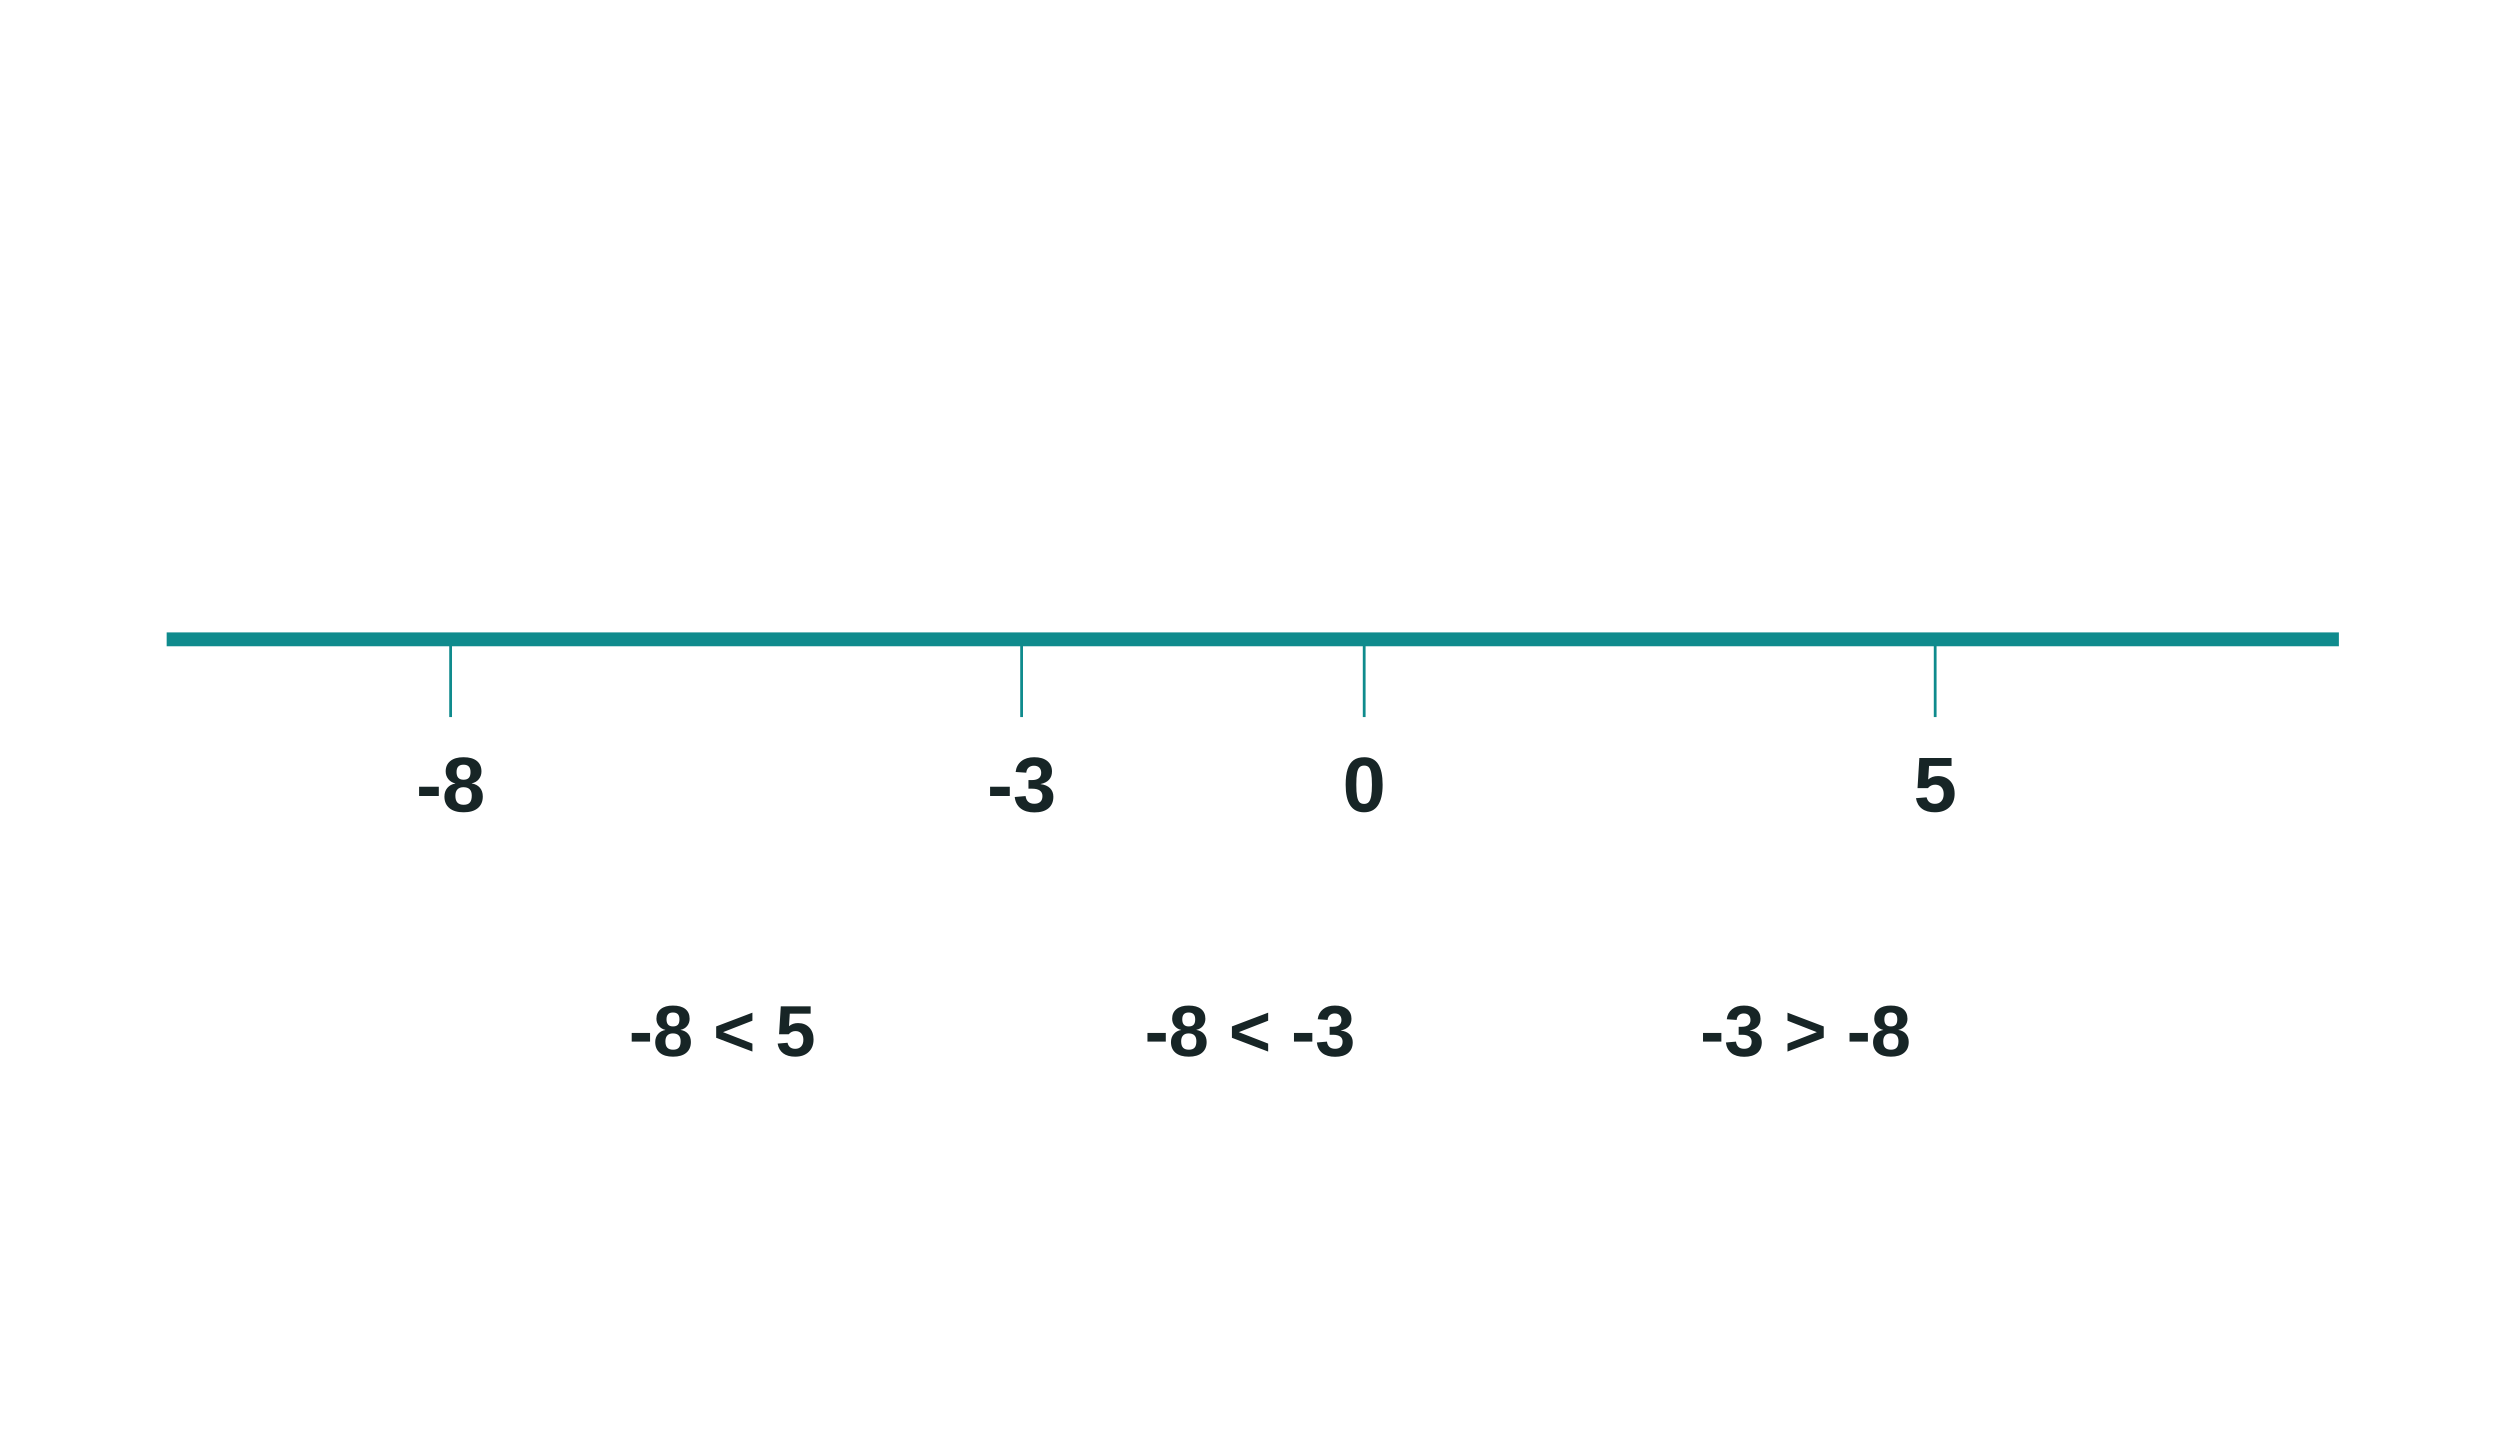
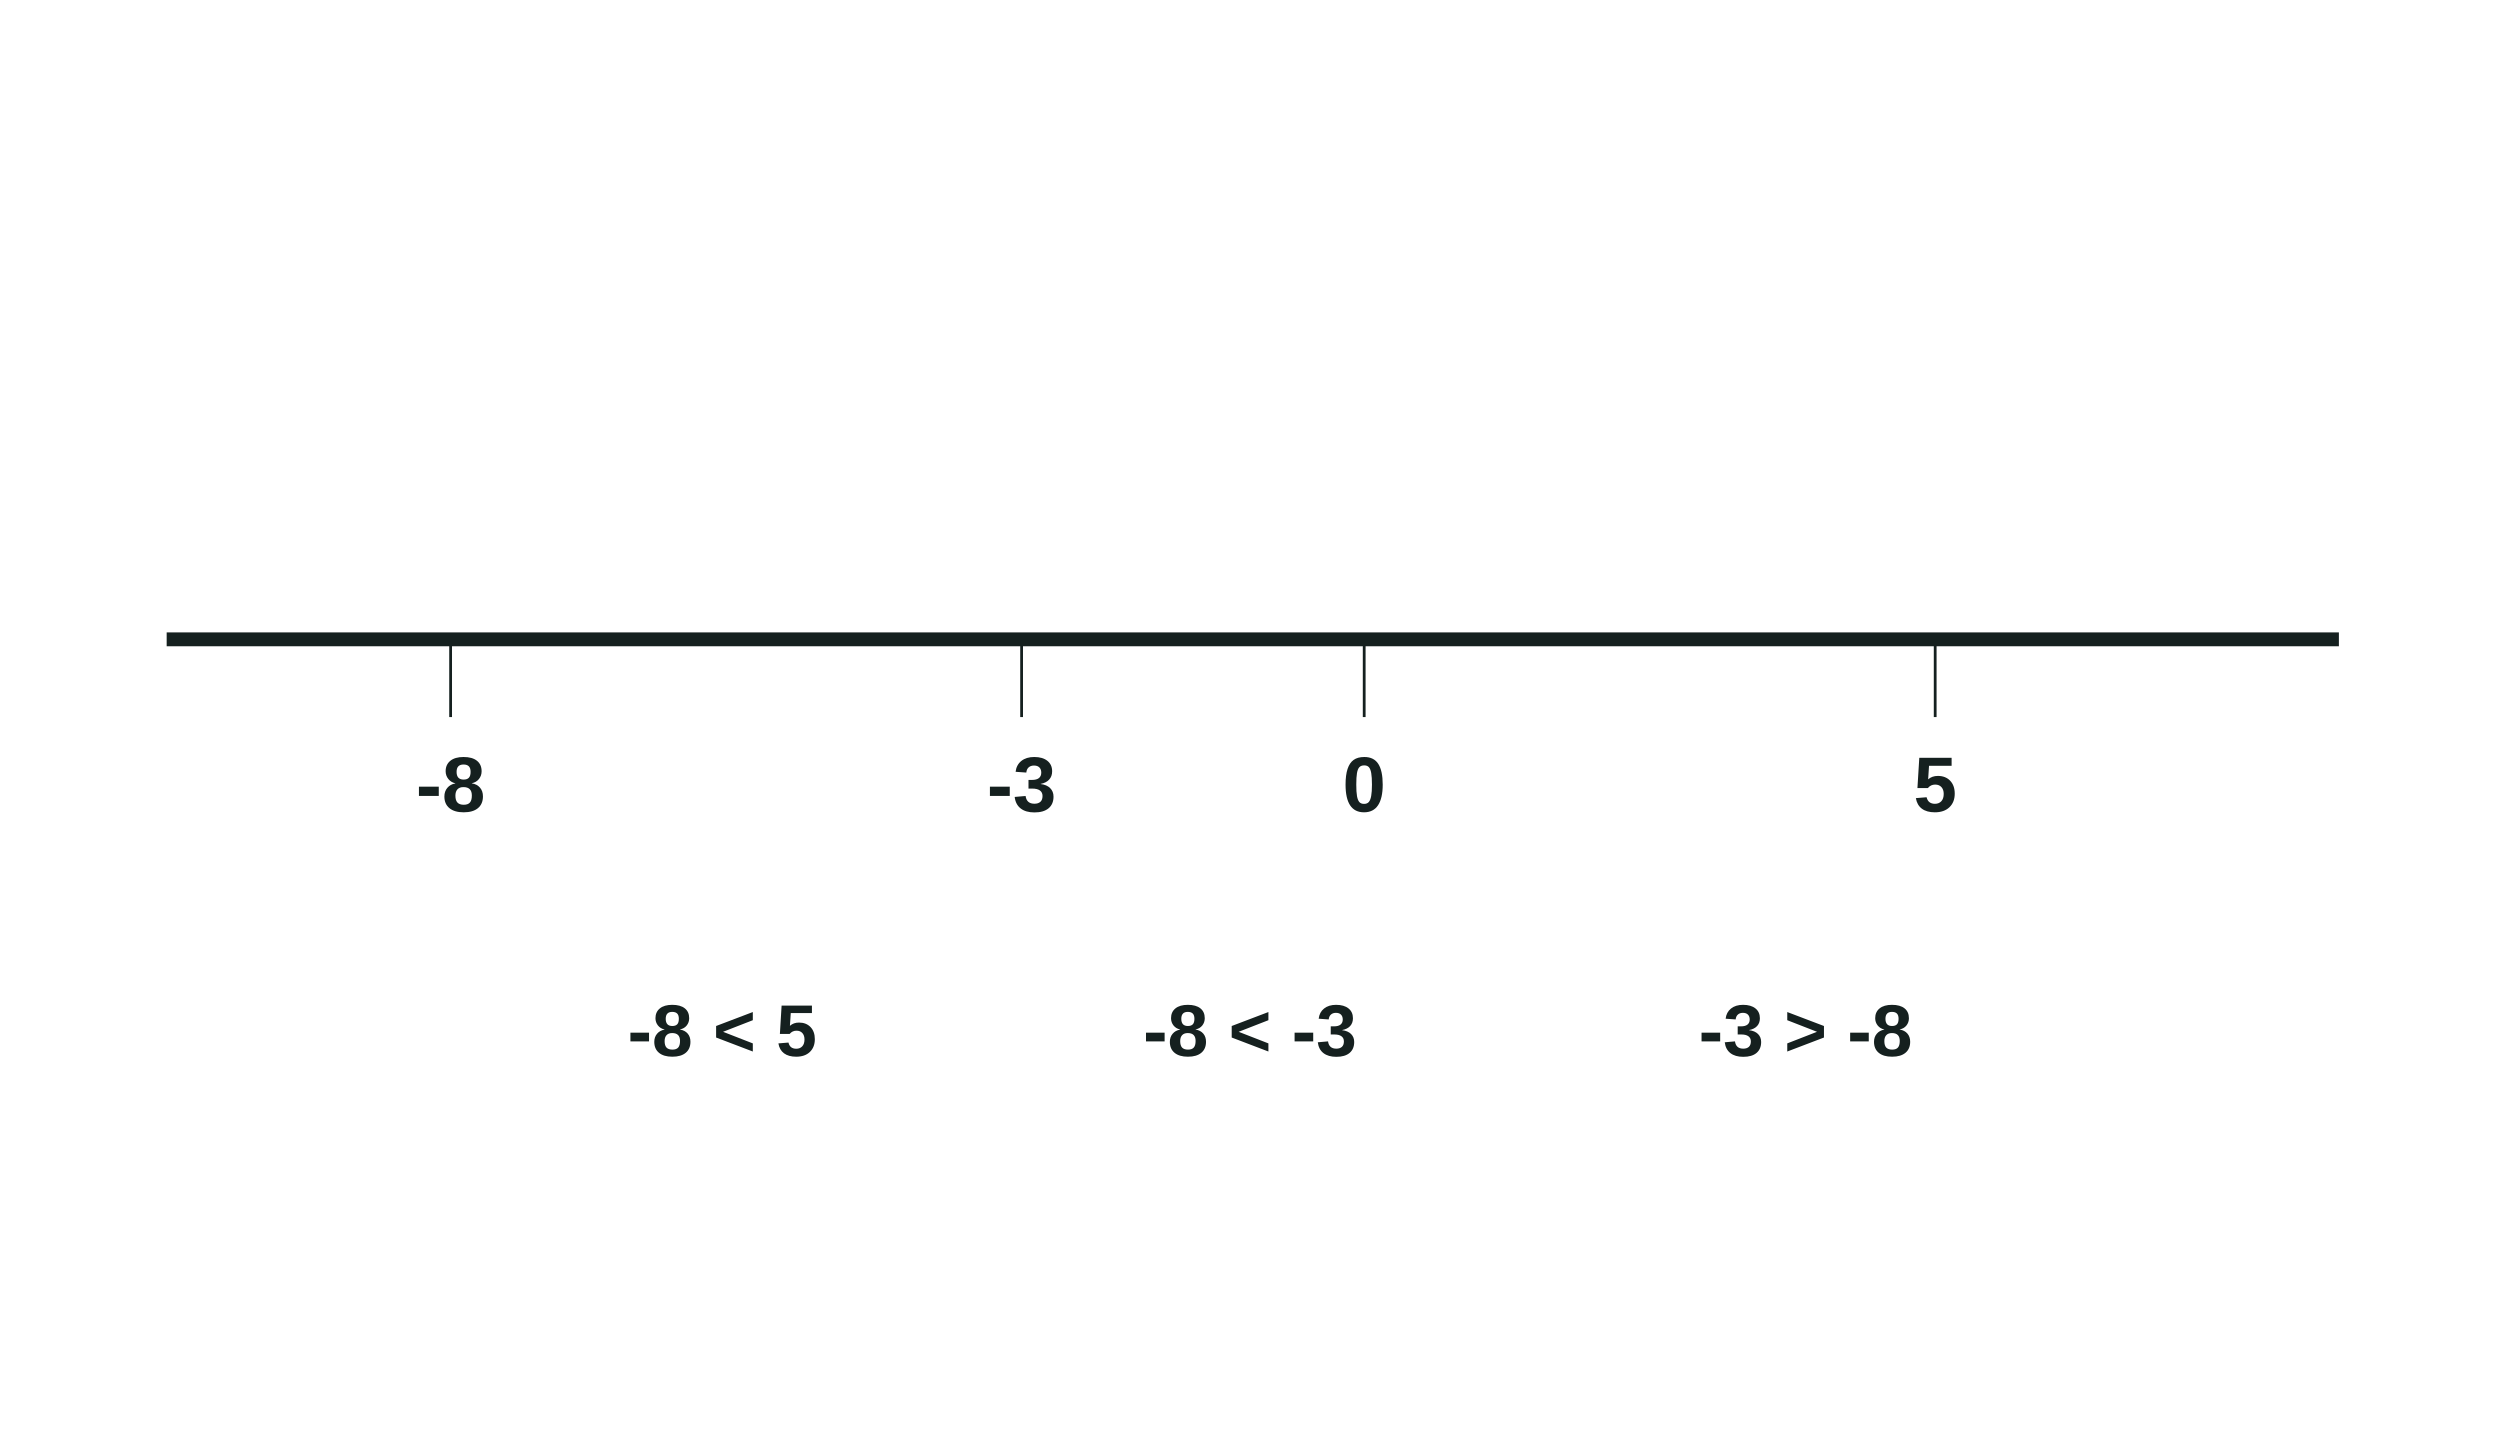
- <svg xmlns="http://www.w3.org/2000/svg" width="1024" height="592" style="overflow: hidden; display: block; background: rgb(255, 255, 255);" viewBox="0 0 1024 592">
+ <svg xmlns="http://www.w3.org/2000/svg" width="1024" height="592" style="overflow: hidden; display: block; background: var(--ld-figure-paper, #ffffff);" viewBox="0 0 1024 592">
  <defs>
-     <filter id="board_f1" width="300%" height="300%" filterUnits="userSpaceOnUse">
+     <filter id="ld-fig-56_f1" width="300%" height="300%" filterUnits="userSpaceOnUse">
      <feOffset in="SourceGraphic" result="offOut" dx="5" dy="5" />
      <feColorMatrix in="offOut" result="colorOut" type="matrix" values="0.1 0 0 0 0  0 0.1 0 0 0  0 0 0.1 0 0  0 0 0 1 0" />
      <feGaussianBlur in="colorOut" result="blurOut" stdDeviation="3" />
      <feBlend in="SourceGraphic" in2="blurOut" mode="normal" />
    </filter>
-     <clipPath id="board_ClipFull">
+     <clipPath id="ld-fig-56_ClipFull">
      <rect x="0" y="0" width="1024" height="592" rx="10" ry="10" />
    </clipPath>
  </defs>
  <g />
  <g />
  <g />
  <g />
  <g />
  <g>
-     <path id="board_jxgBoard1G1" stroke-linecap="round" stroke-linejoin="round" fill-rule="evenodd" stroke="#D55E00" stroke-opacity="1" stroke-width="1px" pointer-events="visibleStroke" fill-opacity="0" tabindex="null" d="M 0 0" display="none" style="position: absolute; transition: fill 100ms, fill-opacity 100ms, stroke 100ms, stroke-opacity 100ms, stroke-width 100ms; clip-path: url(&quot;#board_ClipFull&quot;); visibility: hidden;" />
-     <path id="board_jxgBoard1G2" stroke-linecap="round" stroke-linejoin="round" fill-rule="evenodd" stroke="#D55E00" stroke-opacity="1" stroke-width="1px" pointer-events="visibleStroke" fill-opacity="0" tabindex="null" d="M 0 0" display="none" style="position: absolute; transition: fill 100ms, fill-opacity 100ms, stroke 100ms, stroke-opacity 100ms, stroke-width 100ms; clip-path: url(&quot;#board_ClipFull&quot;); visibility: hidden;" />
+     <path id="ld-fig-56_jxgBoard1G1" stroke-linecap="round" stroke-linejoin="round" fill-rule="evenodd" stroke="#D55E00" stroke-opacity="1" stroke-width="1px" pointer-events="visibleStroke" fill-opacity="0" tabindex="null" d="M 0 0" display="none" style="position: absolute; transition: fill 100ms, fill-opacity 100ms, stroke 100ms, stroke-opacity 100ms, stroke-width 100ms; clip-path: url(&quot;#ld-fig-56_ClipFull&quot;); visibility: hidden;" />
+     <path id="ld-fig-56_jxgBoard1G2" stroke-linecap="round" stroke-linejoin="round" fill-rule="evenodd" stroke="#D55E00" stroke-opacity="1" stroke-width="1px" pointer-events="visibleStroke" fill-opacity="0" tabindex="null" d="M 0 0" display="none" style="position: absolute; transition: fill 100ms, fill-opacity 100ms, stroke 100ms, stroke-opacity 100ms, stroke-width 100ms; clip-path: url(&quot;#ld-fig-56_ClipFull&quot;); visibility: hidden;" />
  </g>
  <g />
  <g>
-     <line id="board_ld-segment-1" stroke="#0f8b8d" stroke-opacity="1" stroke-width="5.689px" pointer-events="visibleStroke" fill-opacity="0" tabindex="-1" x1="68.267" y1="261.867" x2="958.009" y2="261.867" stroke-linecap="butt" display="inline" style="position: absolute; clip-path: url(&quot;#board_ClipFull&quot;); visibility: inherit;" />
-     <line id="board_ld-segment-2" stroke="#0f8b8d" stroke-opacity="1" stroke-width="1.138px" pointer-events="visibleStroke" fill-opacity="0" tabindex="-1" x1="184.573" y1="261.867" x2="184.573" y2="293.724" stroke-linecap="butt" display="inline" style="position: absolute; clip-path: url(&quot;#board_ClipFull&quot;); visibility: inherit;" />
-     <line id="board_ld-segment-3" stroke="#0f8b8d" stroke-opacity="1" stroke-width="1.138px" pointer-events="visibleStroke" fill-opacity="0" tabindex="-1" x1="418.449" y1="261.867" x2="418.449" y2="293.724" stroke-linecap="butt" display="inline" style="position: absolute; clip-path: url(&quot;#board_ClipFull&quot;); visibility: inherit;" />
-     <line id="board_ld-segment-4" stroke="#0f8b8d" stroke-opacity="1" stroke-width="1.138px" pointer-events="visibleStroke" fill-opacity="0" tabindex="-1" x1="558.775" y1="261.867" x2="558.775" y2="293.724" stroke-linecap="butt" display="inline" style="position: absolute; clip-path: url(&quot;#board_ClipFull&quot;); visibility: inherit;" />
-     <line id="board_ld-segment-5" stroke="#0f8b8d" stroke-opacity="1" stroke-width="1.138px" pointer-events="visibleStroke" fill-opacity="0" tabindex="-1" x1="792.652" y1="261.867" x2="792.652" y2="293.724" stroke-linecap="butt" display="inline" style="position: absolute; clip-path: url(&quot;#board_ClipFull&quot;); visibility: inherit;" />
+     <line id="ld-fig-56_ld-segment-1" stroke="var(--ld-figure-accent, #15201f)" stroke-opacity="1" stroke-width="5.689px" pointer-events="visibleStroke" fill-opacity="0" tabindex="-1" x1="68.267" y1="261.867" x2="958.009" y2="261.867" stroke-linecap="butt" display="inline" style="position: absolute; clip-path: url(&quot;#ld-fig-56_ClipFull&quot;); visibility: inherit;" />
+     <line id="ld-fig-56_ld-segment-2" stroke="var(--ld-figure-accent, #15201f)" stroke-opacity="1" stroke-width="1.138px" pointer-events="visibleStroke" fill-opacity="0" tabindex="-1" x1="184.573" y1="261.867" x2="184.573" y2="293.724" stroke-linecap="butt" display="inline" style="position: absolute; clip-path: url(&quot;#ld-fig-56_ClipFull&quot;); visibility: inherit;" />
+     <line id="ld-fig-56_ld-segment-3" stroke="var(--ld-figure-accent, #15201f)" stroke-opacity="1" stroke-width="1.138px" pointer-events="visibleStroke" fill-opacity="0" tabindex="-1" x1="418.449" y1="261.867" x2="418.449" y2="293.724" stroke-linecap="butt" display="inline" style="position: absolute; clip-path: url(&quot;#ld-fig-56_ClipFull&quot;); visibility: inherit;" />
+     <line id="ld-fig-56_ld-segment-4" stroke="var(--ld-figure-accent, #15201f)" stroke-opacity="1" stroke-width="1.138px" pointer-events="visibleStroke" fill-opacity="0" tabindex="-1" x1="558.775" y1="261.867" x2="558.775" y2="293.724" stroke-linecap="butt" display="inline" style="position: absolute; clip-path: url(&quot;#ld-fig-56_ClipFull&quot;); visibility: inherit;" />
+     <line id="ld-fig-56_ld-segment-5" stroke="var(--ld-figure-accent, #15201f)" stroke-opacity="1" stroke-width="1.138px" pointer-events="visibleStroke" fill-opacity="0" tabindex="-1" x1="792.652" y1="261.867" x2="792.652" y2="293.724" stroke-linecap="butt" display="inline" style="position: absolute; clip-path: url(&quot;#ld-fig-56_ClipFull&quot;); visibility: inherit;" />
  </g>
  <g />
  <g>
-     <ellipse id="board_jxgBoard1P3" stroke="#D55E00" stroke-opacity="1" stroke-width="2px" fill="#D55E00" pointer-events="visiblePainted" fill-opacity="1" tabindex="null" cx="68.267" cy="261.867" rx="4" ry="4" display="none" style="position: absolute; transition: fill 100ms, fill-opacity 100ms, stroke 100ms, stroke-opacity 100ms, stroke-width 100ms, width 100ms, height 100ms, rx 100ms, ry 100ms; clip-path: url(&quot;#board_ClipFull&quot;); visibility: hidden;" />
-     <ellipse id="board_jxgBoard1P4" stroke="#D55E00" stroke-opacity="1" stroke-width="2px" fill="#D55E00" pointer-events="visiblePainted" fill-opacity="1" tabindex="null" cx="958.009" cy="261.867" rx="4" ry="4" display="none" style="position: absolute; transition: fill 100ms, fill-opacity 100ms, stroke 100ms, stroke-opacity 100ms, stroke-width 100ms, width 100ms, height 100ms, rx 100ms, ry 100ms; clip-path: url(&quot;#board_ClipFull&quot;); visibility: hidden;" />
-     <ellipse id="board_jxgBoard1P6" stroke="#D55E00" stroke-opacity="1" stroke-width="2px" fill="#D55E00" pointer-events="visiblePainted" fill-opacity="1" tabindex="null" cx="184.573" cy="261.867" rx="4" ry="4" display="none" style="position: absolute; transition: fill 100ms, fill-opacity 100ms, stroke 100ms, stroke-opacity 100ms, stroke-width 100ms, width 100ms, height 100ms, rx 100ms, ry 100ms; clip-path: url(&quot;#board_ClipFull&quot;); visibility: hidden;" />
-     <ellipse id="board_jxgBoard1P7" stroke="#D55E00" stroke-opacity="1" stroke-width="2px" fill="#D55E00" pointer-events="visiblePainted" fill-opacity="1" tabindex="null" cx="184.573" cy="293.724" rx="4" ry="4" display="none" style="position: absolute; transition: fill 100ms, fill-opacity 100ms, stroke 100ms, stroke-opacity 100ms, stroke-width 100ms, width 100ms, height 100ms, rx 100ms, ry 100ms; clip-path: url(&quot;#board_ClipFull&quot;); visibility: hidden;" />
-     <ellipse id="board_jxgBoard1P9" stroke="#D55E00" stroke-opacity="1" stroke-width="2px" fill="#D55E00" pointer-events="visiblePainted" fill-opacity="1" tabindex="null" cx="418.449" cy="261.867" rx="4" ry="4" display="none" style="position: absolute; transition: fill 100ms, fill-opacity 100ms, stroke 100ms, stroke-opacity 100ms, stroke-width 100ms, width 100ms, height 100ms, rx 100ms, ry 100ms; clip-path: url(&quot;#board_ClipFull&quot;); visibility: hidden;" />
-     <ellipse id="board_jxgBoard1P10" stroke="#D55E00" stroke-opacity="1" stroke-width="2px" fill="#D55E00" pointer-events="visiblePainted" fill-opacity="1" tabindex="null" cx="418.449" cy="293.724" rx="4" ry="4" display="none" style="position: absolute; transition: fill 100ms, fill-opacity 100ms, stroke 100ms, stroke-opacity 100ms, stroke-width 100ms, width 100ms, height 100ms, rx 100ms, ry 100ms; clip-path: url(&quot;#board_ClipFull&quot;); visibility: hidden;" />
-     <ellipse id="board_jxgBoard1P12" stroke="#D55E00" stroke-opacity="1" stroke-width="2px" fill="#D55E00" pointer-events="visiblePainted" fill-opacity="1" tabindex="null" cx="558.775" cy="261.867" rx="4" ry="4" display="none" style="position: absolute; transition: fill 100ms, fill-opacity 100ms, stroke 100ms, stroke-opacity 100ms, stroke-width 100ms, width 100ms, height 100ms, rx 100ms, ry 100ms; clip-path: url(&quot;#board_ClipFull&quot;); visibility: hidden;" />
-     <ellipse id="board_jxgBoard1P13" stroke="#D55E00" stroke-opacity="1" stroke-width="2px" fill="#D55E00" pointer-events="visiblePainted" fill-opacity="1" tabindex="null" cx="558.775" cy="293.724" rx="4" ry="4" display="none" style="position: absolute; transition: fill 100ms, fill-opacity 100ms, stroke 100ms, stroke-opacity 100ms, stroke-width 100ms, width 100ms, height 100ms, rx 100ms, ry 100ms; clip-path: url(&quot;#board_ClipFull&quot;); visibility: hidden;" />
-     <ellipse id="board_jxgBoard1P15" stroke="#D55E00" stroke-opacity="1" stroke-width="2px" fill="#D55E00" pointer-events="visiblePainted" fill-opacity="1" tabindex="null" cx="792.652" cy="261.867" rx="4" ry="4" display="none" style="position: absolute; transition: fill 100ms, fill-opacity 100ms, stroke 100ms, stroke-opacity 100ms, stroke-width 100ms, width 100ms, height 100ms, rx 100ms, ry 100ms; clip-path: url(&quot;#board_ClipFull&quot;); visibility: hidden;" />
-     <ellipse id="board_jxgBoard1P16" stroke="#D55E00" stroke-opacity="1" stroke-width="2px" fill="#D55E00" pointer-events="visiblePainted" fill-opacity="1" tabindex="null" cx="792.652" cy="293.724" rx="4" ry="4" display="none" style="position: absolute; transition: fill 100ms, fill-opacity 100ms, stroke 100ms, stroke-opacity 100ms, stroke-width 100ms, width 100ms, height 100ms, rx 100ms, ry 100ms; clip-path: url(&quot;#board_ClipFull&quot;); visibility: hidden;" />
+     <ellipse id="ld-fig-56_jxgBoard1P3" stroke="#D55E00" stroke-opacity="1" stroke-width="2px" fill="#D55E00" pointer-events="visiblePainted" fill-opacity="1" tabindex="null" cx="68.267" cy="261.867" rx="4" ry="4" display="none" style="position: absolute; transition: fill 100ms, fill-opacity 100ms, stroke 100ms, stroke-opacity 100ms, stroke-width 100ms, width 100ms, height 100ms, rx 100ms, ry 100ms; clip-path: url(&quot;#ld-fig-56_ClipFull&quot;); visibility: hidden;" />
+     <ellipse id="ld-fig-56_jxgBoard1P4" stroke="#D55E00" stroke-opacity="1" stroke-width="2px" fill="#D55E00" pointer-events="visiblePainted" fill-opacity="1" tabindex="null" cx="958.009" cy="261.867" rx="4" ry="4" display="none" style="position: absolute; transition: fill 100ms, fill-opacity 100ms, stroke 100ms, stroke-opacity 100ms, stroke-width 100ms, width 100ms, height 100ms, rx 100ms, ry 100ms; clip-path: url(&quot;#ld-fig-56_ClipFull&quot;); visibility: hidden;" />
+     <ellipse id="ld-fig-56_jxgBoard1P6" stroke="#D55E00" stroke-opacity="1" stroke-width="2px" fill="#D55E00" pointer-events="visiblePainted" fill-opacity="1" tabindex="null" cx="184.573" cy="261.867" rx="4" ry="4" display="none" style="position: absolute; transition: fill 100ms, fill-opacity 100ms, stroke 100ms, stroke-opacity 100ms, stroke-width 100ms, width 100ms, height 100ms, rx 100ms, ry 100ms; clip-path: url(&quot;#ld-fig-56_ClipFull&quot;); visibility: hidden;" />
+     <ellipse id="ld-fig-56_jxgBoard1P7" stroke="#D55E00" stroke-opacity="1" stroke-width="2px" fill="#D55E00" pointer-events="visiblePainted" fill-opacity="1" tabindex="null" cx="184.573" cy="293.724" rx="4" ry="4" display="none" style="position: absolute; transition: fill 100ms, fill-opacity 100ms, stroke 100ms, stroke-opacity 100ms, stroke-width 100ms, width 100ms, height 100ms, rx 100ms, ry 100ms; clip-path: url(&quot;#ld-fig-56_ClipFull&quot;); visibility: hidden;" />
+     <ellipse id="ld-fig-56_jxgBoard1P9" stroke="#D55E00" stroke-opacity="1" stroke-width="2px" fill="#D55E00" pointer-events="visiblePainted" fill-opacity="1" tabindex="null" cx="418.449" cy="261.867" rx="4" ry="4" display="none" style="position: absolute; transition: fill 100ms, fill-opacity 100ms, stroke 100ms, stroke-opacity 100ms, stroke-width 100ms, width 100ms, height 100ms, rx 100ms, ry 100ms; clip-path: url(&quot;#ld-fig-56_ClipFull&quot;); visibility: hidden;" />
+     <ellipse id="ld-fig-56_jxgBoard1P10" stroke="#D55E00" stroke-opacity="1" stroke-width="2px" fill="#D55E00" pointer-events="visiblePainted" fill-opacity="1" tabindex="null" cx="418.449" cy="293.724" rx="4" ry="4" display="none" style="position: absolute; transition: fill 100ms, fill-opacity 100ms, stroke 100ms, stroke-opacity 100ms, stroke-width 100ms, width 100ms, height 100ms, rx 100ms, ry 100ms; clip-path: url(&quot;#ld-fig-56_ClipFull&quot;); visibility: hidden;" />
+     <ellipse id="ld-fig-56_jxgBoard1P12" stroke="#D55E00" stroke-opacity="1" stroke-width="2px" fill="#D55E00" pointer-events="visiblePainted" fill-opacity="1" tabindex="null" cx="558.775" cy="261.867" rx="4" ry="4" display="none" style="position: absolute; transition: fill 100ms, fill-opacity 100ms, stroke 100ms, stroke-opacity 100ms, stroke-width 100ms, width 100ms, height 100ms, rx 100ms, ry 100ms; clip-path: url(&quot;#ld-fig-56_ClipFull&quot;); visibility: hidden;" />
+     <ellipse id="ld-fig-56_jxgBoard1P13" stroke="#D55E00" stroke-opacity="1" stroke-width="2px" fill="#D55E00" pointer-events="visiblePainted" fill-opacity="1" tabindex="null" cx="558.775" cy="293.724" rx="4" ry="4" display="none" style="position: absolute; transition: fill 100ms, fill-opacity 100ms, stroke 100ms, stroke-opacity 100ms, stroke-width 100ms, width 100ms, height 100ms, rx 100ms, ry 100ms; clip-path: url(&quot;#ld-fig-56_ClipFull&quot;); visibility: hidden;" />
+     <ellipse id="ld-fig-56_jxgBoard1P15" stroke="#D55E00" stroke-opacity="1" stroke-width="2px" fill="#D55E00" pointer-events="visiblePainted" fill-opacity="1" tabindex="null" cx="792.652" cy="261.867" rx="4" ry="4" display="none" style="position: absolute; transition: fill 100ms, fill-opacity 100ms, stroke 100ms, stroke-opacity 100ms, stroke-width 100ms, width 100ms, height 100ms, rx 100ms, ry 100ms; clip-path: url(&quot;#ld-fig-56_ClipFull&quot;); visibility: hidden;" />
+     <ellipse id="ld-fig-56_jxgBoard1P16" stroke="#D55E00" stroke-opacity="1" stroke-width="2px" fill="#D55E00" pointer-events="visiblePainted" fill-opacity="1" tabindex="null" cx="792.652" cy="293.724" rx="4" ry="4" display="none" style="position: absolute; transition: fill 100ms, fill-opacity 100ms, stroke 100ms, stroke-opacity 100ms, stroke-width 100ms, width 100ms, height 100ms, rx 100ms, ry 100ms; clip-path: url(&quot;#ld-fig-56_ClipFull&quot;); visibility: hidden;" />
  </g>
  <g />
  <g />
  <g />
  <g />
  <g />
  <g />
  <g />
  <g />
  <g />
  <g />
-   <g id="ld-label-layer">
-     <text fill="#172526" font-family="Arial, Helvetica, sans-serif" font-size="31.858" font-weight="600" dominant-baseline="alphabetic" data-label-id="text-1-label" x="184.573" y="332.409" text-anchor="middle">-8</text>
-     <text fill="#172526" font-family="Arial, Helvetica, sans-serif" font-size="31.858" font-weight="600" dominant-baseline="alphabetic" data-label-id="text-2-label" x="418.449" y="332.409" text-anchor="middle">-3</text>
-     <text fill="#172526" font-family="Arial, Helvetica, sans-serif" font-size="31.858" font-weight="600" dominant-baseline="alphabetic" data-label-id="text-3-label" x="558.775" y="332.409" text-anchor="middle">0</text>
-     <text fill="#172526" font-family="Arial, Helvetica, sans-serif" font-size="31.858" font-weight="600" dominant-baseline="alphabetic" data-label-id="text-4-label" x="792.652" y="332.409" text-anchor="middle">5</text>
-     <text fill="#172526" font-family="Arial, Helvetica, sans-serif" font-size="29.582" font-weight="600" dominant-baseline="alphabetic" data-label-id="text-5-label" x="295.822" y="432.533" text-anchor="middle">-8 &lt; 5</text>
-     <text fill="#172526" font-family="Arial, Helvetica, sans-serif" font-size="29.582" font-weight="600" dominant-baseline="alphabetic" data-label-id="text-6-label" x="512" y="432.533" text-anchor="middle">-8 &lt; -3</text>
-     <text fill="#172526" font-family="Arial, Helvetica, sans-serif" font-size="29.582" font-weight="600" dominant-baseline="alphabetic" data-label-id="text-7-label" x="739.556" y="432.533" text-anchor="middle">-3 &gt; -8</text>
+   <g id="ld-fig-56-label-layer">
+     <text fill="var(--ld-figure-ink, #15201f)" font-family="Arial, Helvetica, sans-serif" font-size="32" font-weight="600" dominant-baseline="alphabetic" data-label-id="text-1-label" x="184.573" y="332.409" text-anchor="middle">-8</text>
+     <text fill="var(--ld-figure-ink, #15201f)" font-family="Arial, Helvetica, sans-serif" font-size="32" font-weight="600" dominant-baseline="alphabetic" data-label-id="text-2-label" x="418.449" y="332.409" text-anchor="middle">-3</text>
+     <text fill="var(--ld-figure-ink, #15201f)" font-family="Arial, Helvetica, sans-serif" font-size="32" font-weight="600" dominant-baseline="alphabetic" data-label-id="text-3-label" x="558.775" y="332.409" text-anchor="middle">0</text>
+     <text fill="var(--ld-figure-ink, #15201f)" font-family="Arial, Helvetica, sans-serif" font-size="32" font-weight="600" dominant-baseline="alphabetic" data-label-id="text-4-label" x="792.652" y="332.409" text-anchor="middle">5</text>
+     <text fill="var(--ld-figure-ink, #15201f)" font-family="Arial, Helvetica, sans-serif" font-size="30" font-weight="600" dominant-baseline="alphabetic" data-label-id="text-5-label" x="295.822" y="432.533" text-anchor="middle">-8 &lt; 5</text>
+     <text fill="var(--ld-figure-ink, #15201f)" font-family="Arial, Helvetica, sans-serif" font-size="30" font-weight="600" dominant-baseline="alphabetic" data-label-id="text-6-label" x="512" y="432.533" text-anchor="middle">-8 &lt; -3</text>
+     <text fill="var(--ld-figure-ink, #15201f)" font-family="Arial, Helvetica, sans-serif" font-size="30" font-weight="600" dominant-baseline="alphabetic" data-label-id="text-7-label" x="739.556" y="432.533" text-anchor="middle">-3 &gt; -8</text>
  </g>
</svg>
